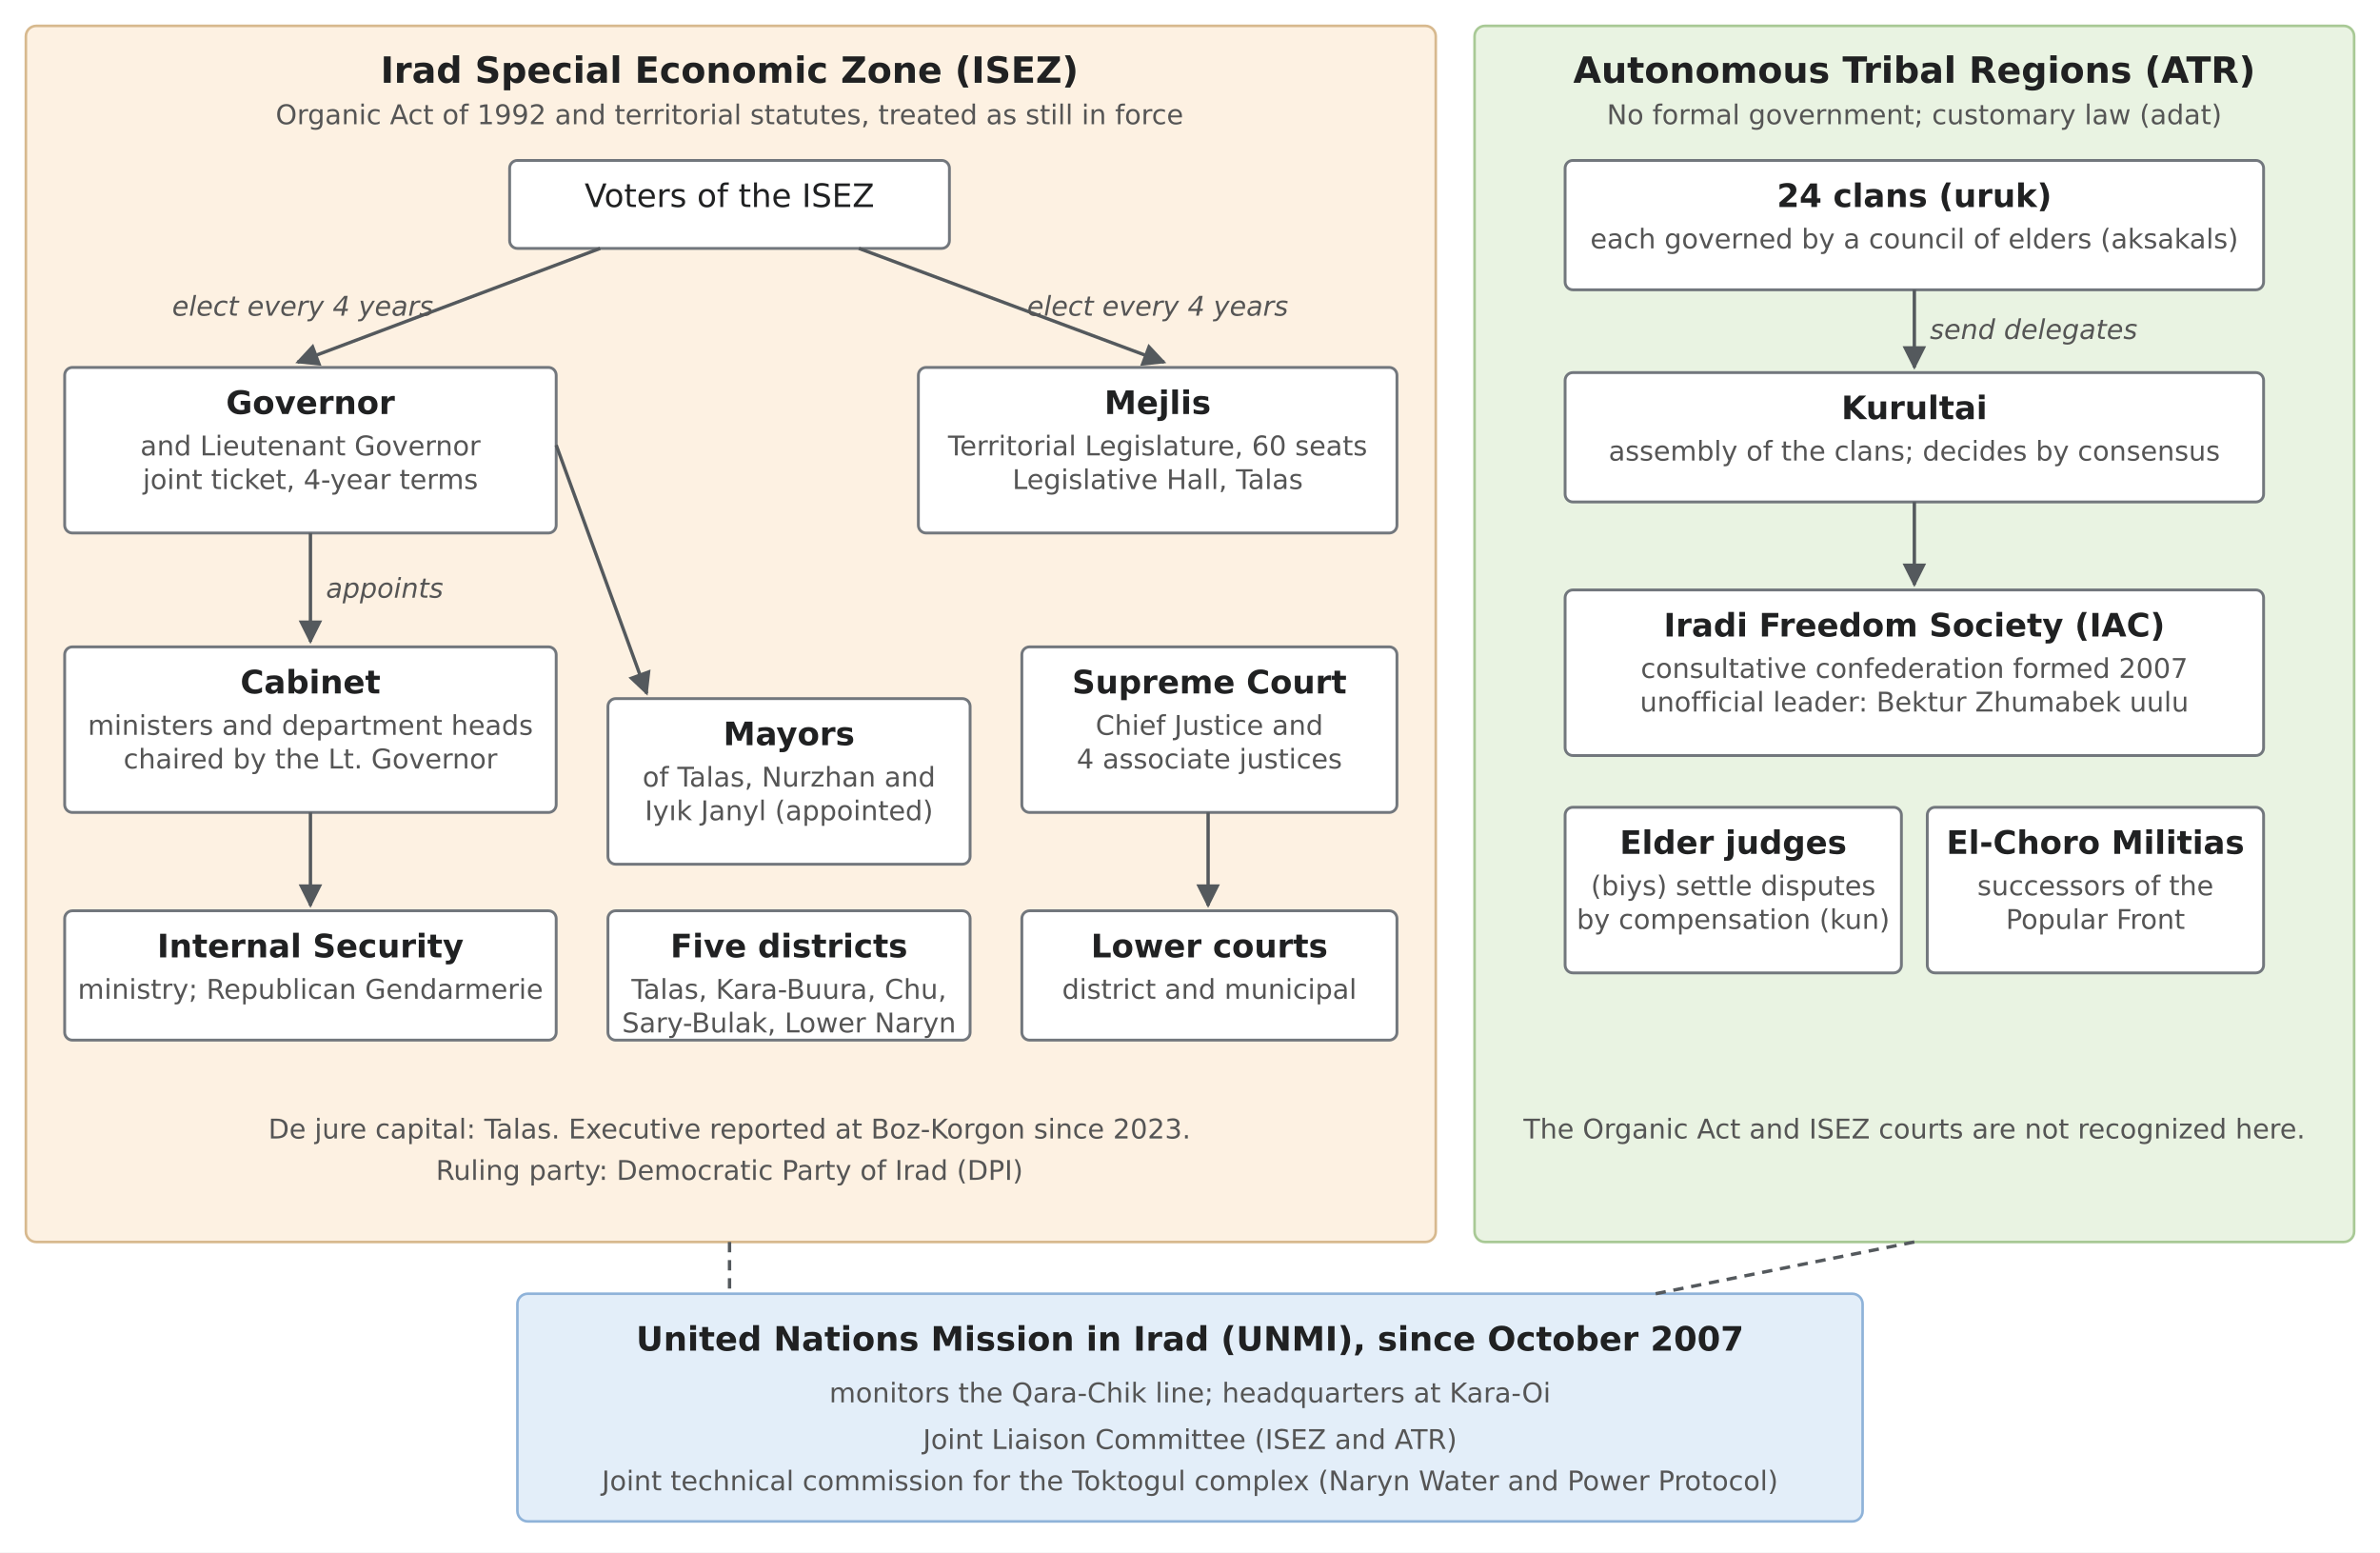
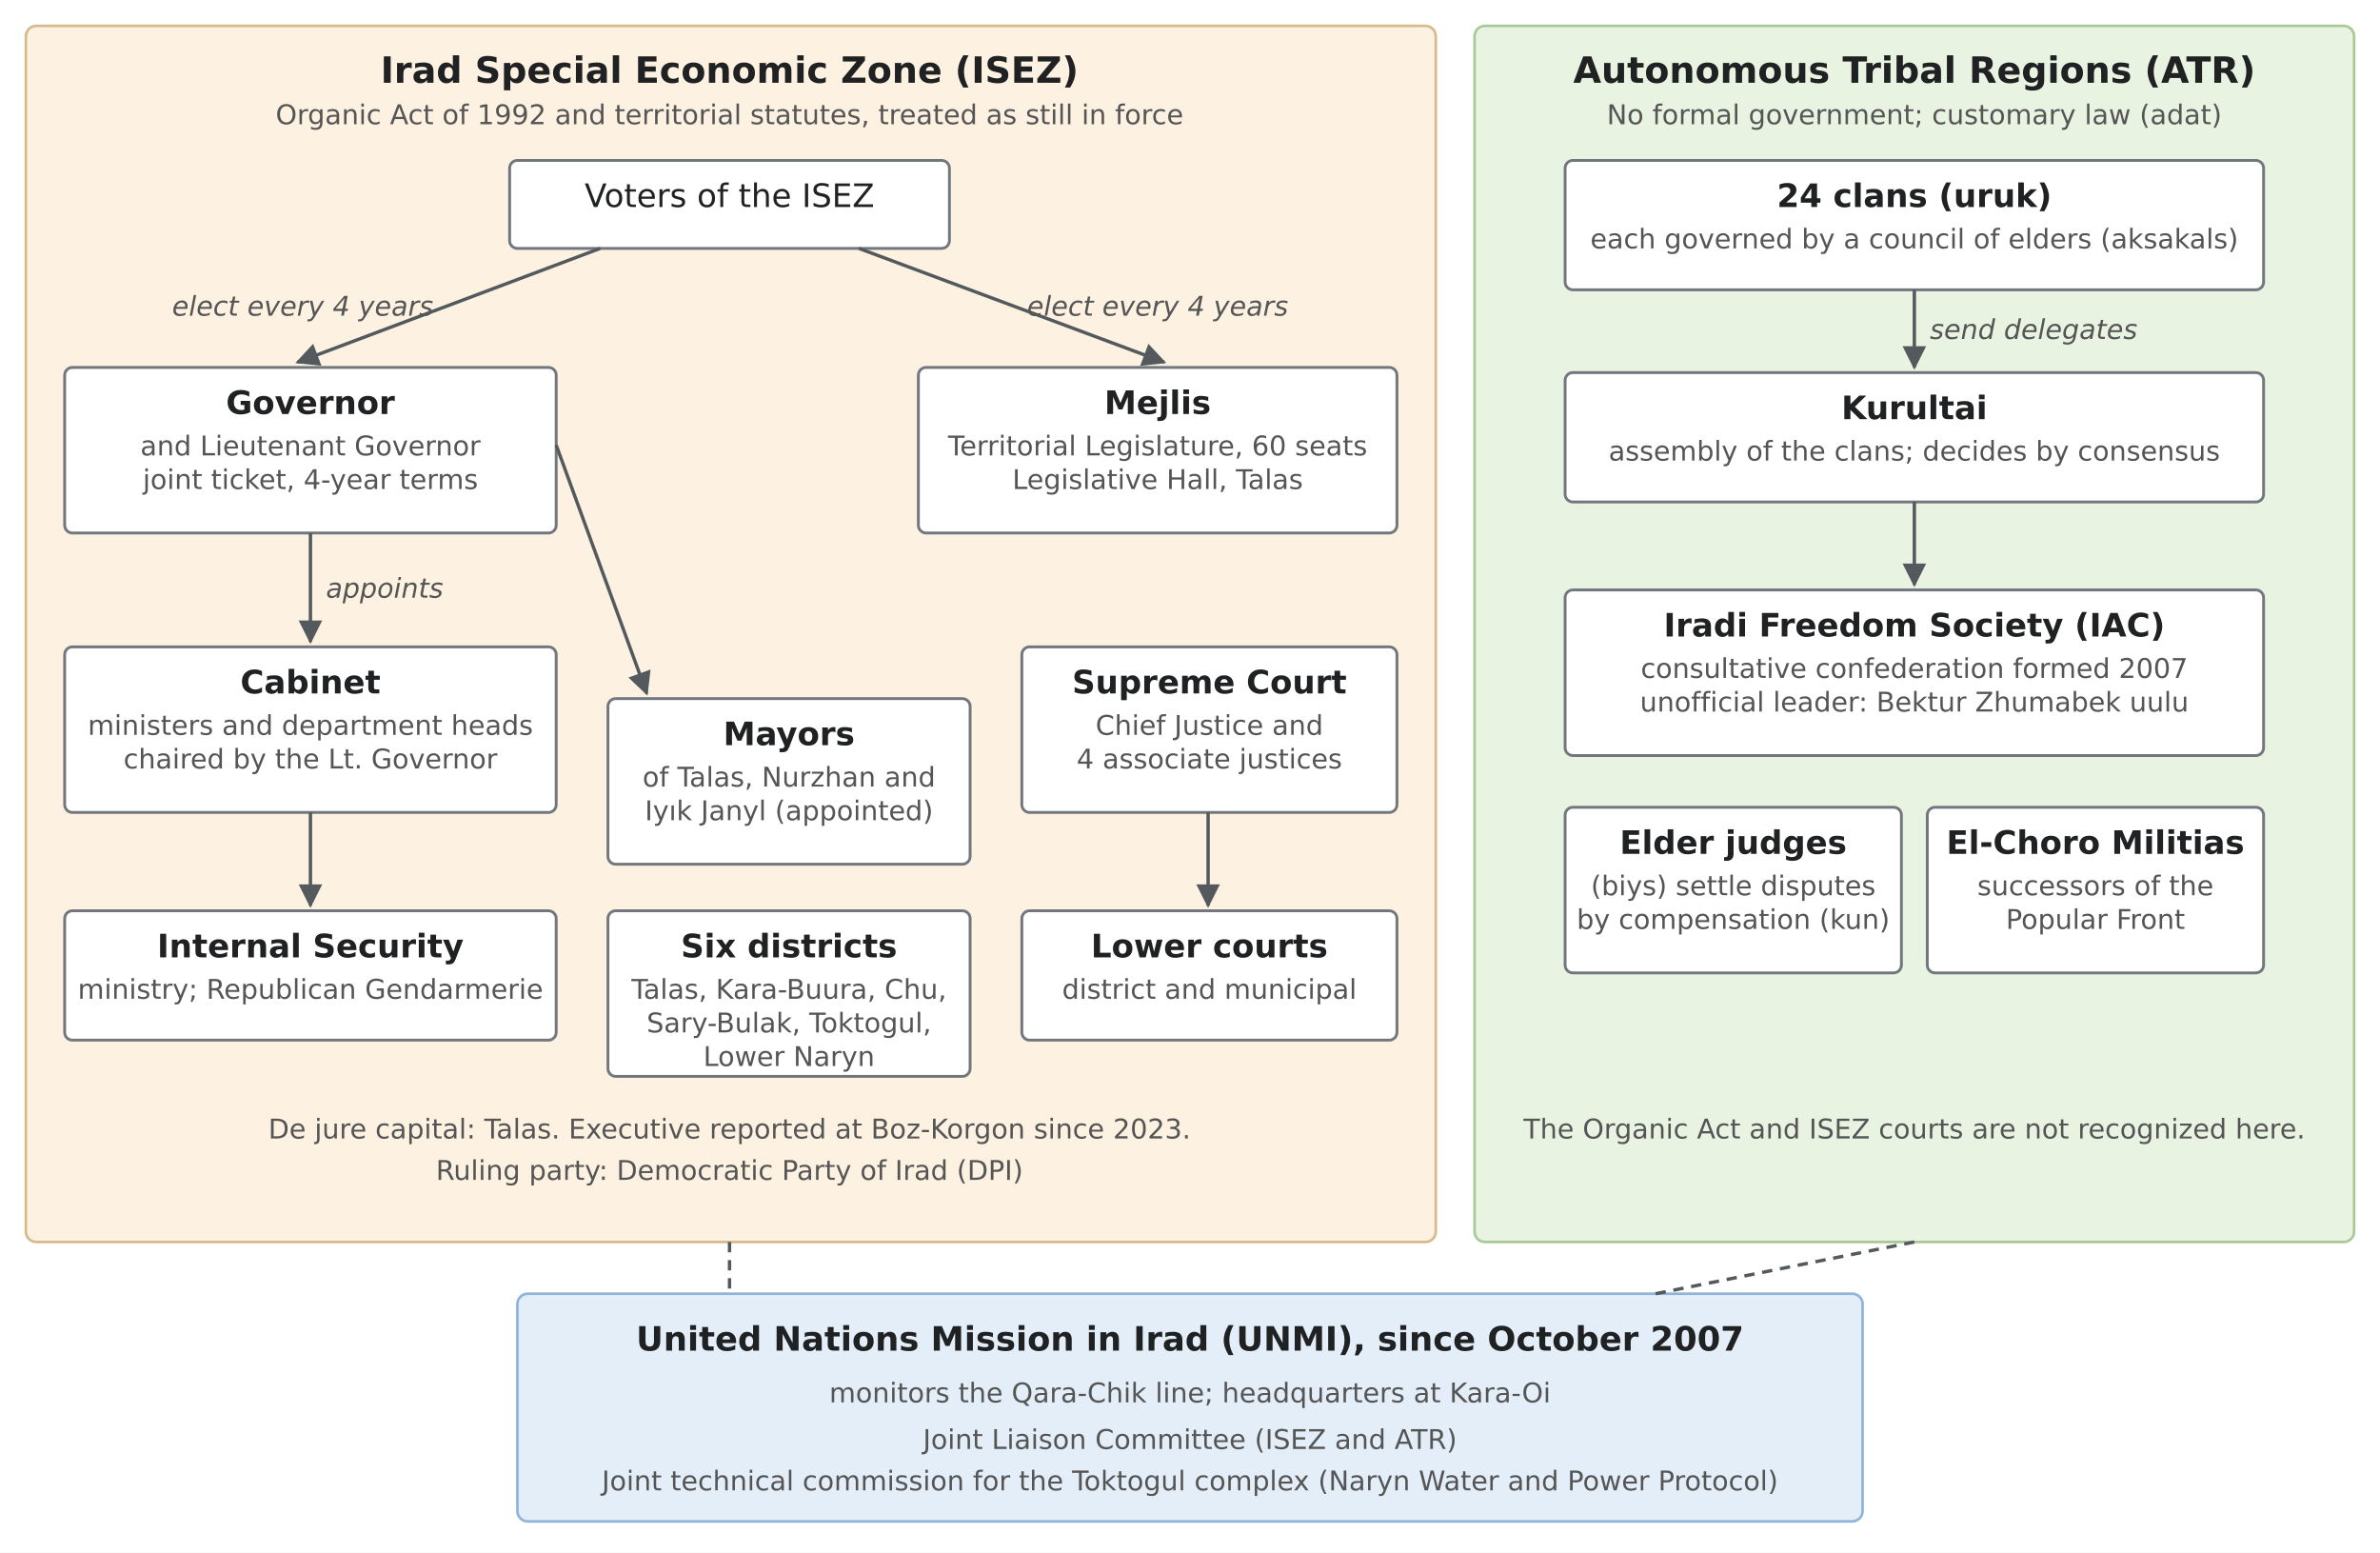
<svg xmlns="http://www.w3.org/2000/svg" width="920" height="600" viewBox="0 0 920 600" font-family="'DejaVu Sans', Arial, Helvetica, sans-serif">
  <defs>
    <marker id="gov-ah" viewBox="0 0 10 10" refX="9" refY="5" markerWidth="7" markerHeight="7" orient="auto">
      <path d="M0,0 L10,5 L0,10 Z" fill="#54595d" />
    </marker>
  </defs>
  <rect width="920" height="600" fill="#fff" />
  <rect x="10" y="10" width="545" height="470" rx="4" fill="#fdf1e2" stroke="#d7b98e" />
  <text x="282" y="32" font-size="14" font-weight="bold" text-anchor="middle" fill="#202122">Irad Special Economic Zone (ISEZ)</text>
  <text x="282" y="48" font-size="10.5" text-anchor="middle" fill="#555555">Organic Act of 1992 and territorial statutes, treated as still in force</text>
  <rect x="197" y="62" width="170" height="34" rx="3" fill="#fff" stroke="#72777d" stroke-width="1.1" />
  <text x="282" y="80" font-size="12.5" font-weight="normal" text-anchor="middle" fill="#202122">Voters of the ISEZ</text>
  <line x1="232" y1="96" x2="115" y2="140" stroke="#54595d" stroke-width="1.3" marker-end="url(#gov-ah)" />
  <text x="167.5" y="122" font-size="10.5" font-style="italic" text-anchor="end" fill="#555555">elect every 4 years</text>
  <line x1="332" y1="96" x2="450" y2="140" stroke="#54595d" stroke-width="1.3" marker-end="url(#gov-ah)" />
  <text x="397" y="122" font-size="10.5" font-style="italic" text-anchor="start" fill="#555555">elect every 4 years</text>
  <rect x="25" y="142" width="190" height="64" rx="3" fill="#fff" stroke="#72777d" stroke-width="1.1" />
  <text x="120" y="160" font-size="12.5" font-weight="bold" text-anchor="middle" fill="#202122">Governor</text>
  <text x="120" y="176" font-size="10.5" text-anchor="middle" fill="#555555">and Lieutenant Governor</text>
  <text x="120" y="189" font-size="10.5" text-anchor="middle" fill="#555555">joint ticket, 4-year terms</text>
  <rect x="355" y="142" width="185" height="64" rx="3" fill="#fff" stroke="#72777d" stroke-width="1.1" />
  <text x="447.5" y="160" font-size="12.5" font-weight="bold" text-anchor="middle" fill="#202122">Mejlis</text>
  <text x="447.5" y="176" font-size="10.5" text-anchor="middle" fill="#555555">Territorial Legislature, 60 seats</text>
  <text x="447.5" y="189" font-size="10.5" text-anchor="middle" fill="#555555">Legislative Hall, Talas</text>
  <line x1="120" y1="206" x2="120" y2="248" stroke="#54595d" stroke-width="1.3" marker-end="url(#gov-ah)" />
  <text x="126" y="231" font-size="10.5" font-style="italic" text-anchor="start" fill="#555555">appoints</text>
  <rect x="25" y="250" width="190" height="64" rx="3" fill="#fff" stroke="#72777d" stroke-width="1.1" />
  <text x="120" y="268" font-size="12.5" font-weight="bold" text-anchor="middle" fill="#202122">Cabinet</text>
  <text x="120" y="284" font-size="10.5" text-anchor="middle" fill="#555555">ministers and department heads</text>
  <text x="120" y="297" font-size="10.5" text-anchor="middle" fill="#555555">chaired by the Lt. Governor</text>
  <line x1="120" y1="314" x2="120" y2="350" stroke="#54595d" stroke-width="1.3" marker-end="url(#gov-ah)" />
  <rect x="25" y="352" width="190" height="50" rx="3" fill="#fff" stroke="#72777d" stroke-width="1.1" />
  <text x="120" y="370" font-size="12.5" font-weight="bold" text-anchor="middle" fill="#202122">Internal Security</text>
  <text x="120" y="386" font-size="10.5" text-anchor="middle" fill="#555555">ministry; Republican Gendarmerie</text>
  <line x1="215" y1="172" x2="250" y2="268" stroke="#54595d" stroke-width="1.3" marker-end="url(#gov-ah)" />
  <rect x="235" y="270" width="140" height="64" rx="3" fill="#fff" stroke="#72777d" stroke-width="1.1" />
  <text x="305" y="288" font-size="12.5" font-weight="bold" text-anchor="middle" fill="#202122">Mayors</text>
  <text x="305" y="304" font-size="10.5" text-anchor="middle" fill="#555555">of Talas, Nurzhan and</text>
  <text x="305" y="317" font-size="10.5" text-anchor="middle" fill="#555555">Iyık Janyl (appointed)</text>
  <rect x="395" y="250" width="145" height="64" rx="3" fill="#fff" stroke="#72777d" stroke-width="1.1" />
  <text x="467.5" y="268" font-size="12.5" font-weight="bold" text-anchor="middle" fill="#202122">Supreme Court</text>
  <text x="467.5" y="284" font-size="10.5" text-anchor="middle" fill="#555555">Chief Justice and</text>
  <text x="467.5" y="297" font-size="10.5" text-anchor="middle" fill="#555555">4 associate justices</text>
  <line x1="467" y1="314" x2="467" y2="350" stroke="#54595d" stroke-width="1.3" marker-end="url(#gov-ah)" />
  <rect x="395" y="352" width="145" height="50" rx="3" fill="#fff" stroke="#72777d" stroke-width="1.1" />
  <text x="467.5" y="370" font-size="12.5" font-weight="bold" text-anchor="middle" fill="#202122">Lower courts</text>
  <text x="467.5" y="386" font-size="10.5" text-anchor="middle" fill="#555555">district and municipal</text>
-   <rect x="235" y="352" width="140" height="50" rx="3" fill="#fff" stroke="#72777d" stroke-width="1.1" />
-   <text x="305" y="370" font-size="12.5" font-weight="bold" text-anchor="middle" fill="#202122">Five districts</text>
+   <rect x="235" y="352" width="140" height="64" rx="3" fill="#fff" stroke="#72777d" stroke-width="1.1" />
+   <text x="305" y="370" font-size="12.5" font-weight="bold" text-anchor="middle" fill="#202122">Six districts</text>
  <text x="305" y="386" font-size="10.5" text-anchor="middle" fill="#555555">Talas, Kara-Buura, Chu,</text>
-   <text x="305" y="399" font-size="10.5" text-anchor="middle" fill="#555555">Sary-Bulak, Lower Naryn</text>
+   <text x="305" y="399" font-size="10.5" text-anchor="middle" fill="#555555">Sary-Bulak, Toktogul,</text>
+   <text x="305" y="412" font-size="10.5" text-anchor="middle" fill="#555555">Lower Naryn</text>
  <text x="282" y="440" font-size="10.5" text-anchor="middle" fill="#555555">De jure capital: Talas. Executive reported at Boz-Korgon since 2023.</text>
  <text x="282" y="456" font-size="10.5" text-anchor="middle" fill="#555555">Ruling party: Democratic Party of Irad (DPI)</text>
  <rect x="570" y="10" width="340" height="470" rx="4" fill="#e9f3e2" stroke="#a8c995" />
  <text x="740" y="32" font-size="14" font-weight="bold" text-anchor="middle" fill="#202122">Autonomous Tribal Regions (ATR)</text>
  <text x="740" y="48" font-size="10.5" text-anchor="middle" fill="#555555">No formal government; customary law (adat)</text>
  <rect x="605" y="62" width="270" height="50" rx="3" fill="#fff" stroke="#72777d" stroke-width="1.1" />
  <text x="740" y="80" font-size="12.5" font-weight="bold" text-anchor="middle" fill="#202122">24 clans (uruk)</text>
  <text x="740" y="96" font-size="10.5" text-anchor="middle" fill="#555555">each governed by a council of elders (aksakals)</text>
  <line x1="740" y1="112" x2="740" y2="142" stroke="#54595d" stroke-width="1.3" marker-end="url(#gov-ah)" />
  <text x="746" y="131" font-size="10.5" font-style="italic" text-anchor="start" fill="#555555">send delegates</text>
  <rect x="605" y="144" width="270" height="50" rx="3" fill="#fff" stroke="#72777d" stroke-width="1.1" />
  <text x="740" y="162" font-size="12.5" font-weight="bold" text-anchor="middle" fill="#202122">Kurultai</text>
  <text x="740" y="178" font-size="10.5" text-anchor="middle" fill="#555555">assembly of the clans; decides by consensus</text>
  <line x1="740" y1="194" x2="740" y2="226" stroke="#54595d" stroke-width="1.3" marker-end="url(#gov-ah)" />
  <rect x="605" y="228" width="270" height="64" rx="3" fill="#fff" stroke="#72777d" stroke-width="1.1" />
  <text x="740" y="246" font-size="12.5" font-weight="bold" text-anchor="middle" fill="#202122">Iradi Freedom Society (IAC)</text>
  <text x="740" y="262" font-size="10.5" text-anchor="middle" fill="#555555">consultative confederation formed 2007</text>
  <text x="740" y="275" font-size="10.5" text-anchor="middle" fill="#555555">unofficial leader: Bektur Zhumabek uulu</text>
  <rect x="605" y="312" width="130" height="64" rx="3" fill="#fff" stroke="#72777d" stroke-width="1.1" />
  <text x="670" y="330" font-size="12.5" font-weight="bold" text-anchor="middle" fill="#202122">Elder judges</text>
  <text x="670" y="346" font-size="10.5" text-anchor="middle" fill="#555555">(biys) settle disputes</text>
  <text x="670" y="359" font-size="10.5" text-anchor="middle" fill="#555555">by compensation (kun)</text>
  <rect x="745" y="312" width="130" height="64" rx="3" fill="#fff" stroke="#72777d" stroke-width="1.1" />
  <text x="810" y="330" font-size="12.5" font-weight="bold" text-anchor="middle" fill="#202122">El-Choro Militias</text>
  <text x="810" y="346" font-size="10.5" text-anchor="middle" fill="#555555">successors of the</text>
  <text x="810" y="359" font-size="10.5" text-anchor="middle" fill="#555555">Popular Front</text>
  <text x="740" y="440" font-size="10.5" text-anchor="middle" fill="#555555">The Organic Act and ISEZ courts are not recognized here.</text>
  <rect x="200" y="500" width="520" height="88" rx="4" fill="#e3eef9" stroke="#8fb3d9" />
  <text x="460" y="522" font-size="13" font-weight="bold" text-anchor="middle" fill="#202122">United Nations Mission in Irad (UNMI), since October 2007</text>
  <text x="460" y="542" font-size="10.5" text-anchor="middle" fill="#555555">monitors the Qara-Chik line; headquarters at Kara-Oi</text>
  <text x="460" y="560" font-size="10.5" text-anchor="middle" fill="#555555">Joint Liaison Committee (ISEZ and ATR)</text>
  <text x="460" y="576" font-size="10.5" text-anchor="middle" fill="#555555">Joint technical commission for the Toktogul complex (Naryn Water and Power Protocol)</text>
  <line x1="282" y1="480" x2="282" y2="500" stroke="#54595d" stroke-width="1.3" stroke-dasharray="4 3" />
  <line x1="740" y1="480" x2="640" y2="500" stroke="#54595d" stroke-width="1.3" stroke-dasharray="4 3" />
</svg>
